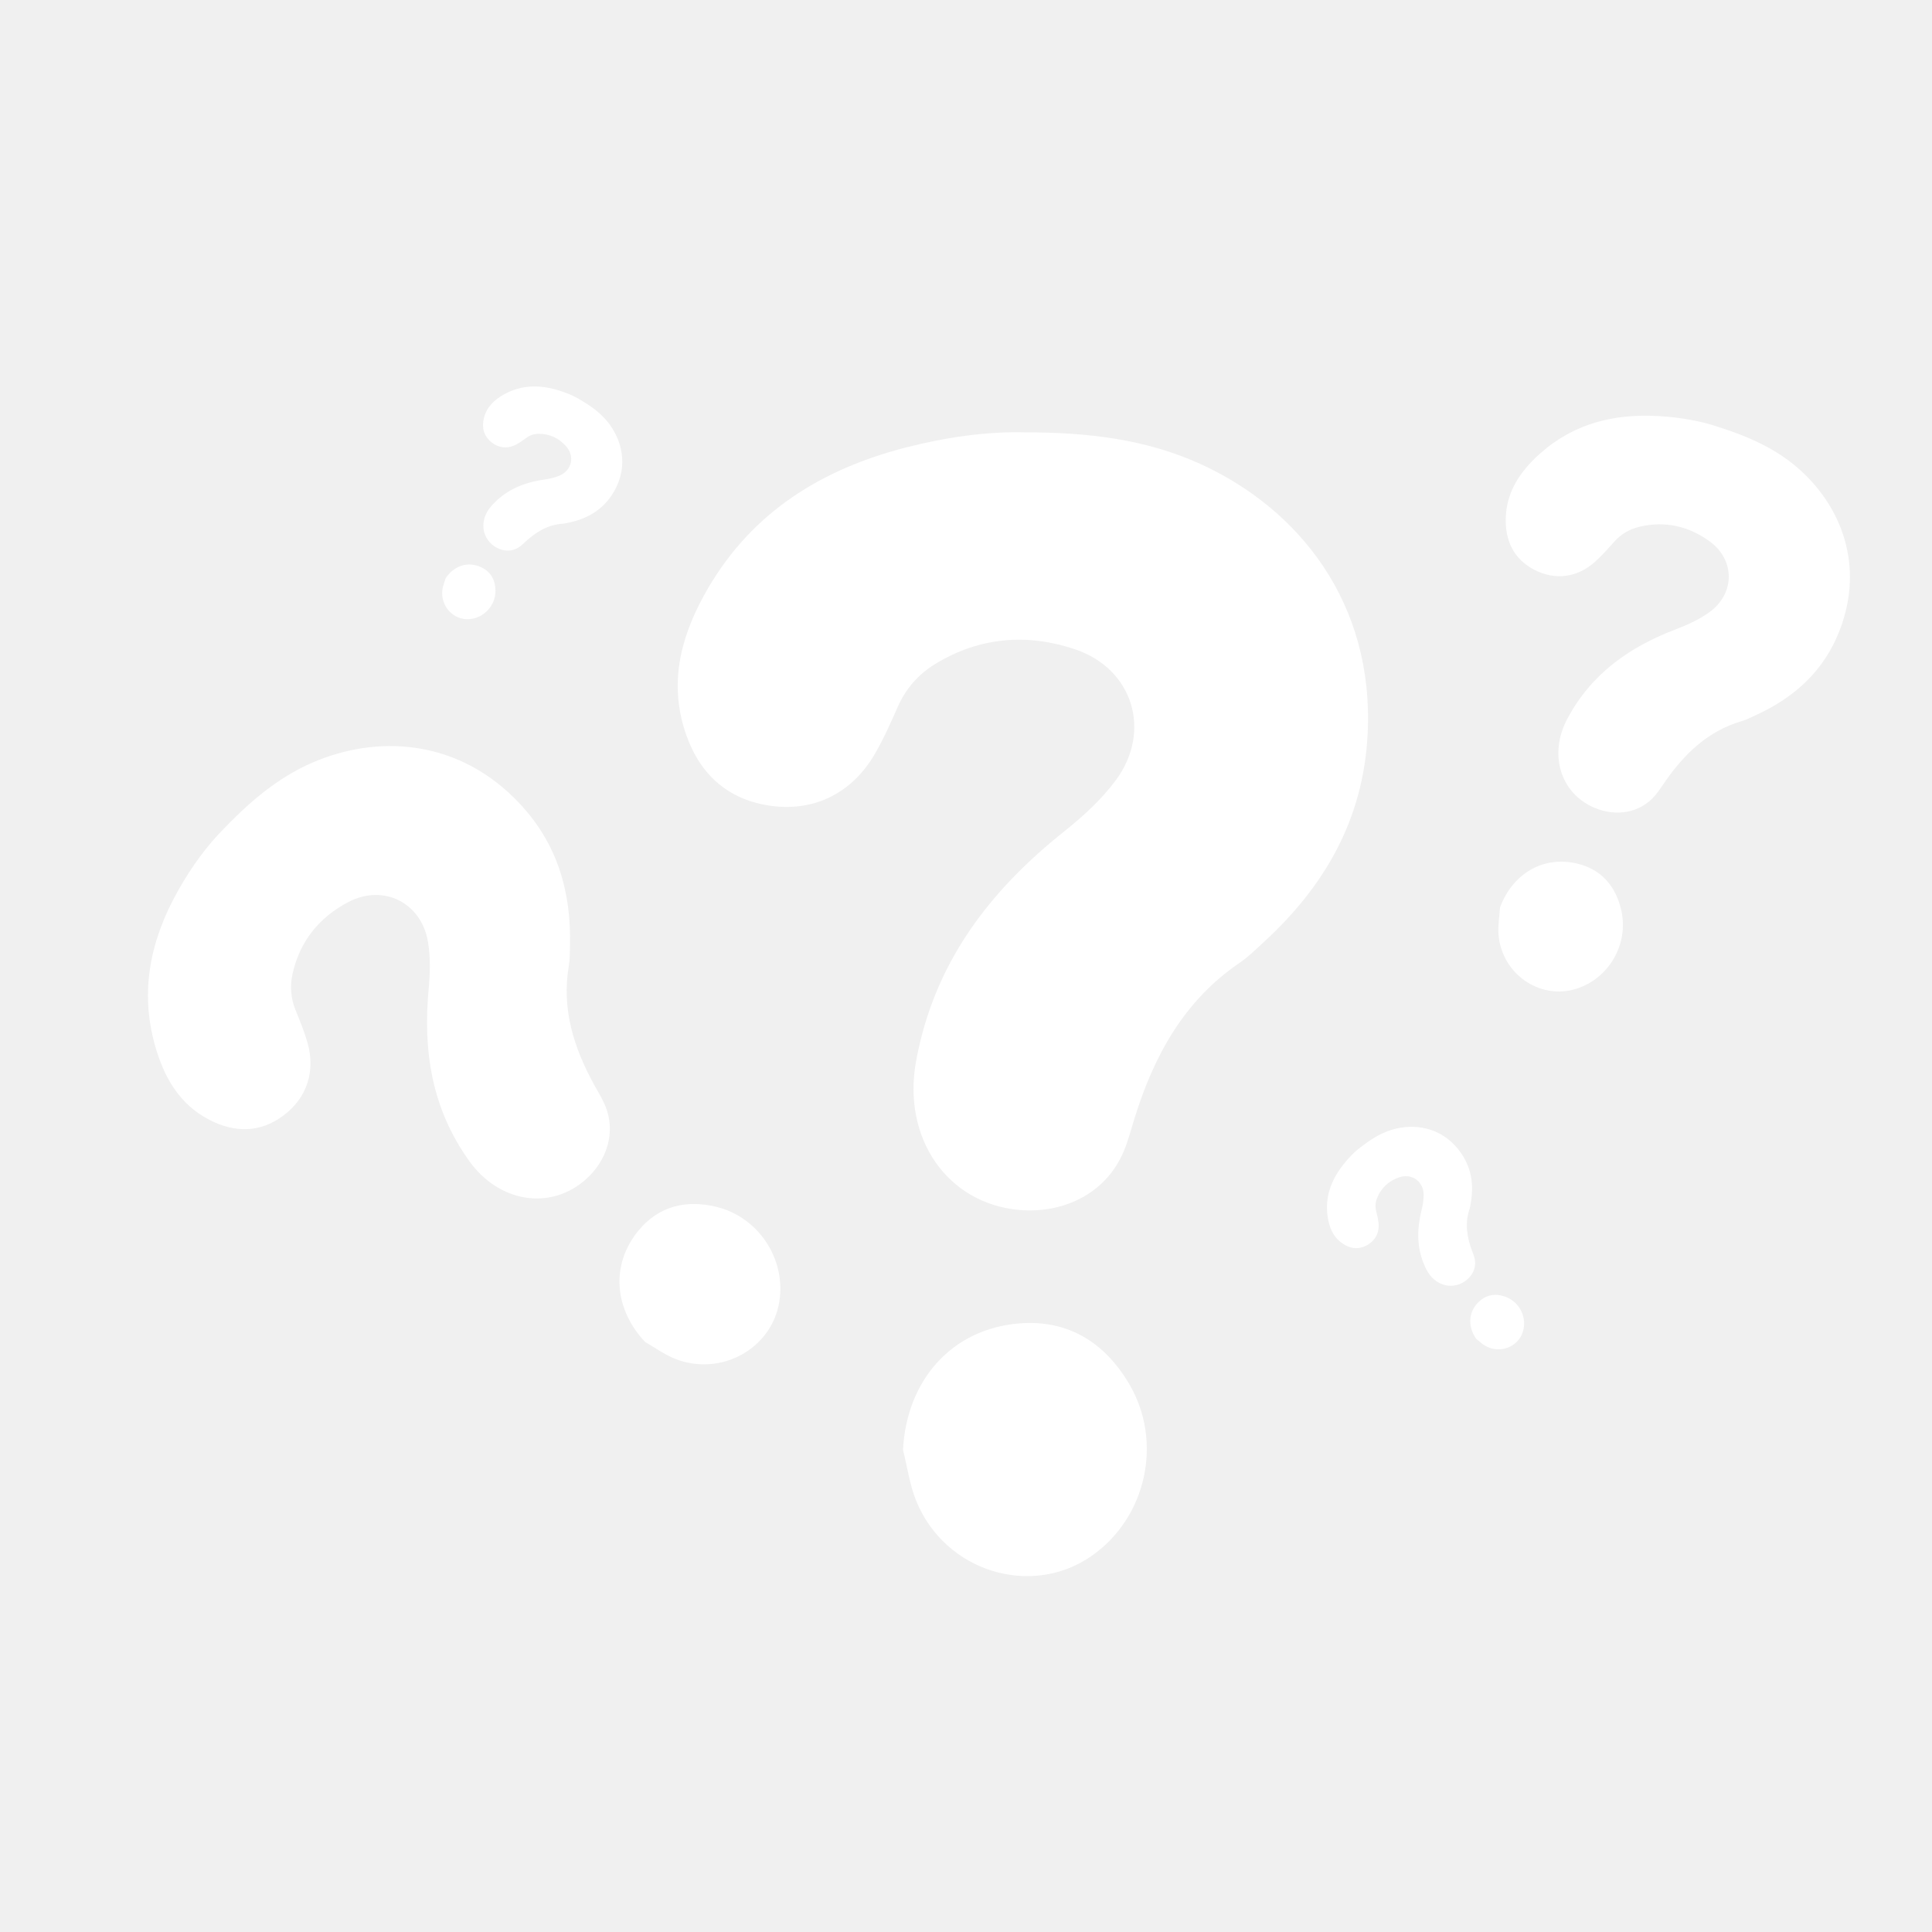
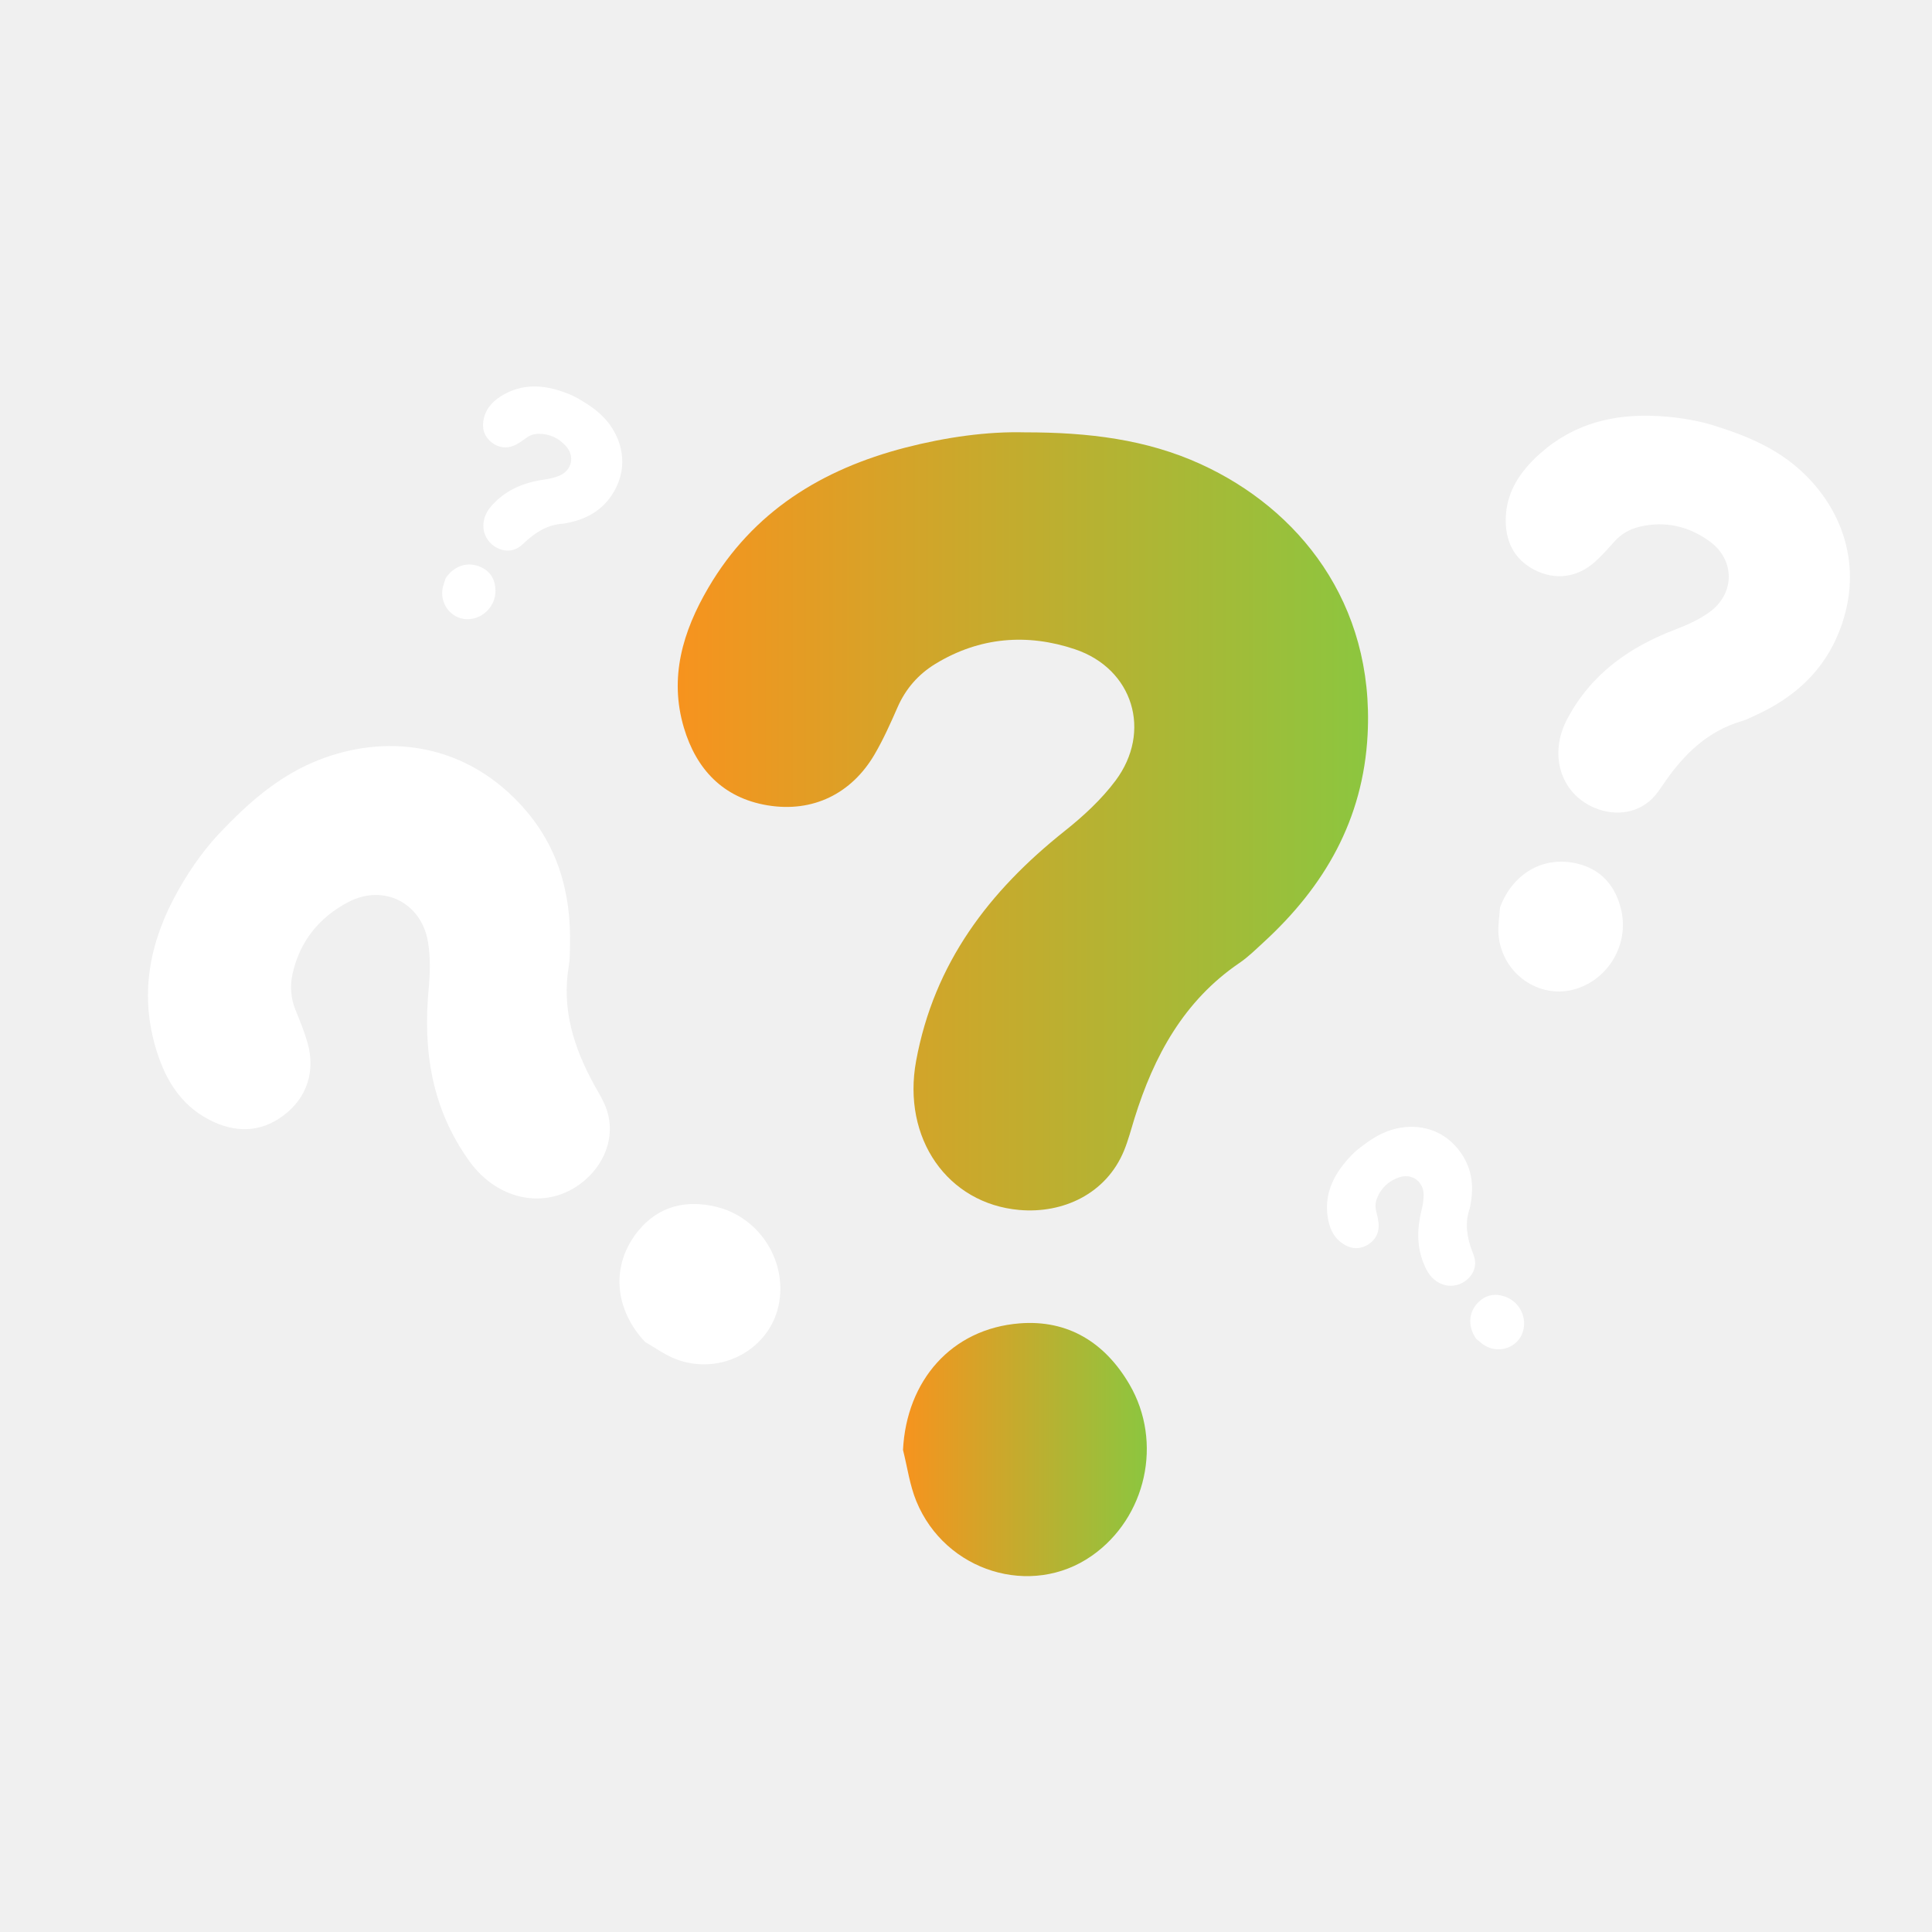
<svg xmlns="http://www.w3.org/2000/svg" version="1.1" x="0px" y="0px" viewBox="0 0 1000 1000" style="enable-background:new 0 0 1000 1000;" xml:space="preserve">
  <style type="text/css">
	.st0{fill:none;}
- 	.st1{fill:#FFFFFF;}
+ 	.st1{fill:url(#SVGID_1_);}
+ 	.st2{fill:url(#SVGID_00000149340505470448650080000009738218117359363754_);}
+ 	.st3{fill:#FFFFFF;}
</style>
  <g id="Layer_1">
    <rect id="Background" x="0" class="st0" width="1000" height="1000" />
  </g>
  <g id="Layer_2">
    <g>
      <path class="st0" d="M205.84,196.12c215.72,0,431.45,0,647.17,0c0,215.72,0,431.45,0,647.17c-215.72,0-431.45,0-647.17,0    C205.84,627.57,205.84,411.85,205.84,196.12z M530.46,223.78c-19.39-0.51-40.77,2.47-61.85,7.92    c-43.24,11.19-78.87,33.12-101.97,72.55c-13.19,22.52-20.39,46.4-12.64,72.41c6.42,21.59,20.35,36.36,43.24,40.18    c23.41,3.91,43.56-5.95,55.51-26.45c4.53-7.78,8.24-16.07,11.86-24.34c4.21-9.62,10.79-17.09,19.61-22.45    c22.83-13.91,47.51-15.85,72.24-7.52c30.11,10.14,39.95,42.55,20.96,67.98c-7.32,9.8-16.69,18.42-26.32,26.08    c-39.1,31.08-67.58,68.33-76.9,119c-7.38,40.15,16.31,73.87,53.38,77.14c22.55,1.99,44.95-8.26,54.2-30.62    c2.24-5.42,3.7-11.16,5.45-16.78c10.03-32.27,25.5-60.82,54.32-80.45c4.49-3.06,8.43-6.97,12.46-10.66    c31.6-28.97,51.57-63.48,53.88-107.46c3.6-68.54-35.93-117.02-86.36-140.06C593.45,227.43,563.44,223.76,530.46,223.78z     M467.39,750.47c2.24,8.87,3.47,18.17,6.91,26.55c14.99,36.53,59.53,50.15,90.82,28.26c28.21-19.73,36.92-58.83,19.5-88.7    c-12.64-21.65-31.78-33.58-56.81-31.61C492.5,687.73,469.21,714.56,467.39,750.47z" />
+       <linearGradient id="SVGID_1_" gradientUnits="userSpaceOnUse" x1="350.809" y1="425.115" x2="708.093" y2="425.115">
+         <stop offset="0" style="stop-color:#F7931E" />
+         <stop offset="1" style="stop-color:#8CC63F" />
+       </linearGradient>
      <path class="st1" d="M530.46,223.78c32.99-0.02,62.99,3.65,91.05,16.46c50.44,23.03,89.96,71.52,86.36,140.06    c-2.31,43.98-22.28,78.49-53.88,107.46c-4.03,3.69-7.97,7.61-12.46,10.66c-28.82,19.63-44.28,48.18-54.32,80.45    c-1.75,5.62-3.21,11.36-5.45,16.78c-9.25,22.36-31.65,32.61-54.2,30.62c-37.06-3.27-60.76-36.99-53.38-77.14    c9.32-50.67,37.8-87.91,76.9-119c9.63-7.66,19-16.28,26.32-26.08c18.99-25.43,9.14-57.84-20.96-67.98    c-24.72-8.32-49.41-6.38-72.24,7.52c-8.81,5.37-15.39,12.84-19.61,22.45c-3.62,8.26-7.32,16.56-11.86,24.34    c-11.95,20.5-32.1,30.35-55.51,26.45c-22.89-3.82-36.82-18.59-43.24-40.18c-7.74-26.01-0.55-49.89,12.64-72.41    c23.09-39.43,58.73-61.35,101.97-72.55C489.69,226.25,511.06,223.27,530.46,223.78z" />
-       <path class="st1" d="M467.39,750.47c1.83-35.91,25.11-62.73,60.41-65.5c25.03-1.96,44.17,9.96,56.81,31.61    c17.43,29.86,8.71,68.96-19.5,88.7c-31.29,21.89-75.83,8.27-90.82-28.26C470.85,768.63,469.63,759.34,467.39,750.47z" />
+       <linearGradient id="SVGID_00000047783151842237618860000016939891062410220732_" gradientUnits="userSpaceOnUse" x1="467.385" y1="750.275" x2="593.588" y2="750.275">
+         <stop offset="0" style="stop-color:#F7931E" />
+         <stop offset="1" style="stop-color:#8CC63F" />
+       </linearGradient>
+       <path style="fill:url(#SVGID_00000047783151842237618860000016939891062410220732_);" d="M467.39,750.47    c1.83-35.91,25.11-62.73,60.41-65.5c25.03-1.96,44.17,9.96,56.81,31.61c17.43,29.86,8.71,68.96-19.5,88.7    c-31.29,21.89-75.83,8.27-90.82-28.26C470.85,768.63,469.63,759.34,467.39,750.47z" />
    </g>
    <g>
      <path class="st0" d="M-42.48,567.72c96.91-100.75,193.82-201.49,290.73-302.24c100.75,96.91,201.49,193.82,302.24,290.73    C453.58,656.96,356.67,757.7,259.76,858.45C159.01,761.54,58.26,664.63-42.48,567.72z M116.26,428.55    c-8.95,8.83-17.16,20.15-24.08,32.44c-14.2,25.22-19.97,51.71-11.93,80.21c4.59,16.28,12.51,30.36,28.14,38.44    c12.97,6.7,26.12,6.83,38.19-2.14c12.34-9.18,16.79-23.02,12.58-37.8c-1.59-5.61-3.81-11.07-6.04-16.47    c-2.6-6.29-3.13-12.72-1.68-19.24c3.76-16.91,13.94-29.31,28.94-37.12c18.26-9.51,37.82,0.46,41.16,20.75    c1.29,7.82,1.1,16.07,0.35,24.01c-3.05,32.23,1.55,62.26,21.03,89.37c15.43,21.48,41.82,25.56,60,9.72    c11.06-9.64,16.34-24.71,10.05-39.07c-1.52-3.48-3.55-6.74-5.39-10.08c-10.56-19.18-16.95-39.23-13.17-61.51    c0.59-3.47,0.53-7.07,0.62-10.61c0.67-27.77-6.48-52.6-25.98-73.44c-30.39-32.47-70.79-35.79-104.2-22.58    C146.26,400.77,131.07,413.13,116.26,428.55z M333.9,694.61c5.15,2.94,10.04,6.54,15.5,8.7c23.79,9.41,50.16-5.27,53.99-29.72    c3.46-22.04-10.89-43.67-32.66-48.95c-15.79-3.82-29.96-0.24-40.29,12.33C315.88,654.69,317.95,677.62,333.9,694.61z" />
-       <path class="st1" d="M116.26,428.55c14.81-15.42,30-27.78,48.59-35.13c33.41-13.21,73.81-9.89,104.2,22.58    c19.5,20.83,26.65,45.67,25.98,73.44c-0.09,3.54-0.03,7.14-0.62,10.61c-3.78,22.28,2.61,42.33,13.17,61.51    c1.84,3.34,3.86,6.6,5.39,10.08c6.29,14.36,1.01,29.43-10.05,39.07c-18.18,15.84-44.57,11.76-60-9.72    c-19.48-27.11-24.08-57.15-21.03-89.37c0.75-7.94,0.94-16.19-0.35-24.01c-3.35-20.29-22.91-30.25-41.16-20.75    c-14.99,7.81-25.17,20.21-28.94,37.12c-1.45,6.53-0.92,12.96,1.68,19.24c2.23,5.4,4.44,10.86,6.04,16.47    c4.2,14.79-0.24,28.63-12.58,37.8c-12.07,8.97-25.22,8.84-38.19,2.14c-15.63-8.07-23.55-22.16-28.14-38.44    c-8.04-28.5-2.27-54.99,11.93-80.21C99.1,448.7,107.31,437.37,116.26,428.55z" />
-       <path class="st1" d="M333.9,694.61c-15.95-16.98-18.01-39.91-3.45-57.64c10.33-12.57,24.5-16.16,40.29-12.33    c21.78,5.27,36.12,26.91,32.66,48.95c-3.83,24.45-30.2,39.13-53.99,29.72C343.94,701.15,339.05,697.54,333.9,694.61z" />
+       <path class="st3" d="M116.26,428.55c14.81-15.42,30-27.78,48.59-35.13c33.41-13.21,73.81-9.89,104.2,22.58    c19.5,20.83,26.65,45.67,25.98,73.44c-0.09,3.54-0.03,7.14-0.62,10.61c-3.78,22.28,2.61,42.33,13.17,61.51    c1.84,3.34,3.86,6.6,5.39,10.08c6.29,14.36,1.01,29.43-10.05,39.07c-18.18,15.84-44.57,11.76-60-9.72    c-19.48-27.11-24.08-57.15-21.03-89.37c0.75-7.94,0.94-16.19-0.35-24.01c-3.35-20.29-22.91-30.25-41.16-20.75    c-14.99,7.81-25.17,20.21-28.94,37.12c-1.45,6.53-0.92,12.96,1.68,19.24c2.23,5.4,4.44,10.86,6.04,16.47    c4.2,14.79-0.24,28.63-12.58,37.8c-12.07,8.97-25.22,8.84-38.19,2.14c-15.63-8.07-23.55-22.16-28.14-38.44    c-8.04-28.5-2.27-54.99,11.93-80.21C99.1,448.7,107.31,437.37,116.26,428.55z" />
+       <path class="st3" d="M333.9,694.61c-15.95-16.98-18.01-39.91-3.45-57.64c10.33-12.57,24.5-16.16,40.29-12.33    c21.78,5.27,36.12,26.91,32.66,48.95c-3.83,24.45-30.2,39.13-53.99,29.72C343.94,701.15,339.05,697.54,333.9,694.61z" />
    </g>
    <g>
      <path class="st0" d="M735.01,156.7c105.83,33.82,211.65,67.64,317.48,101.45c-33.82,105.83-67.64,211.65-101.45,317.48    C845.2,541.82,739.38,508,633.55,474.18C667.37,368.35,701.19,262.53,735.01,156.7z M889.91,221.16    c-9.43-3.29-20.39-5.18-31.58-5.81c-22.96-1.29-43.88,3.88-61.39,19.6c-10,8.98-17.27,19.57-17.55,33.54    c-0.23,11.6,4.28,21.03,14.91,26.49c10.87,5.59,22.3,3.91,31.38-4.27c3.44-3.1,6.56-6.59,9.63-10.08    c3.57-4.06,7.97-6.69,13.14-7.94c13.38-3.24,25.79-0.33,36.62,7.63c13.18,9.69,12.93,27.13-0.37,36.63    c-5.13,3.66-11.08,6.42-17,8.67c-24.05,9.12-43.86,22.92-56.38,46.32c-9.91,18.54-3.58,38.79,14.09,46.21    c10.75,4.51,23.35,2.99,31.39-6.52c1.95-2.31,3.57-4.9,5.3-7.38c9.98-14.26,22.04-25.84,39.26-30.95c2.68-0.8,5.23-2.1,7.78-3.28    c20.04-9.26,35.25-23.06,43.28-44.27c12.51-33.06,0.72-63.04-20.41-82.24C920.24,232.82,906.1,226.32,889.91,221.16z     M776.41,469.64c-0.29,4.7-1.15,9.46-0.77,14.11c1.63,20.27,21.34,33.93,40.12,28.1c16.93-5.26,27.34-23.07,23.47-40.45    c-2.81-12.6-10.33-21.45-22.91-24.41C798.56,442.8,782.93,452.31,776.41,469.64z" />
-       <path class="st1" d="M889.91,221.16c16.19,5.16,30.33,11.66,42.08,22.35c21.13,19.21,32.92,49.19,20.41,82.24    c-8.03,21.21-23.23,35.01-43.28,44.27c-2.56,1.18-5.1,2.48-7.78,3.28c-17.22,5.11-29.28,16.69-39.26,30.95    c-1.74,2.48-3.36,5.07-5.3,7.38c-8.04,9.52-20.64,11.03-31.39,6.52c-17.67-7.41-24.01-27.67-14.09-46.21    c12.51-23.4,32.32-37.2,56.38-46.32c5.92-2.25,11.87-5,17-8.67c13.3-9.5,13.55-26.94,0.37-36.63    c-10.82-7.96-23.24-10.88-36.62-7.63c-5.16,1.25-9.56,3.88-13.14,7.94c-3.07,3.49-6.19,6.98-9.63,10.08    c-9.08,8.18-20.5,9.86-31.38,4.27c-10.63-5.46-15.15-14.89-14.91-26.49c0.28-13.97,7.55-24.56,17.55-33.54    c17.51-15.72,38.43-20.89,61.39-19.6C869.52,215.98,880.48,217.87,889.91,221.16z" />
-       <path class="st1" d="M776.41,469.64c6.52-17.33,22.15-26.84,39.9-22.66c12.59,2.96,20.11,11.81,22.91,24.41    c3.87,17.38-6.54,35.2-23.47,40.45c-18.78,5.83-38.49-7.83-40.12-28.1C775.26,479.1,776.12,474.35,776.41,469.64z" />
+       <path class="st3" d="M889.91,221.16c16.19,5.16,30.33,11.66,42.08,22.35c21.13,19.21,32.92,49.19,20.41,82.24    c-8.03,21.21-23.23,35.01-43.28,44.27c-2.56,1.18-5.1,2.48-7.78,3.28c-17.22,5.11-29.28,16.69-39.26,30.95    c-1.74,2.48-3.36,5.07-5.3,7.38c-8.04,9.52-20.64,11.03-31.39,6.52c-17.67-7.41-24.01-27.67-14.09-46.21    c12.51-23.4,32.32-37.2,56.38-46.32c5.92-2.25,11.87-5,17-8.67c13.3-9.5,13.55-26.94,0.37-36.63    c-10.82-7.96-23.24-10.88-36.62-7.63c-5.16,1.25-9.56,3.88-13.14,7.94c-3.07,3.49-6.19,6.98-9.63,10.08    c-9.08,8.18-20.5,9.86-31.38,4.27c-10.63-5.46-15.15-14.89-14.91-26.49c0.28-13.97,7.55-24.56,17.55-33.54    c17.51-15.72,38.43-20.89,61.39-19.6C869.52,215.98,880.48,217.87,889.91,221.16z" />
+       <path class="st3" d="M776.41,469.64c6.52-17.33,22.15-26.84,39.9-22.66c12.59,2.96,20.11,11.81,22.91,24.41    c3.87,17.38-6.54,35.2-23.47,40.45c-18.78,5.83-38.49-7.83-40.12-28.1C775.26,479.1,776.12,474.35,776.41,469.64z" />
    </g>
    <g>
      <path class="st0" d="M242.46,166.07c40.65,23.78,81.3,47.56,121.95,71.35c-23.78,40.65-47.56,81.3-71.35,121.95    c-40.65-23.78-81.3-47.56-121.95-71.35C194.9,247.37,218.68,206.72,242.46,166.07z M300.58,207.07c-3.6-2.24-7.95-4.03-12.53-5.33    c-9.38-2.66-18.51-2.45-27.21,2.43c-4.97,2.79-8.96,6.5-10.37,12.25c-1.17,4.78-0.17,9.09,3.72,12.34    c3.98,3.32,8.86,3.68,13.37,1.14c1.71-0.97,3.32-2.12,4.92-3.28c1.85-1.35,3.92-2.03,6.17-2.07c5.84-0.1,10.7,2.25,14.44,6.55    c4.56,5.23,2.84,12.42-3.54,15.12c-2.46,1.04-5.18,1.63-7.83,2.01c-10.79,1.55-20.27,5.42-27.61,13.95    c-5.82,6.75-5.07,15.72,1.55,20.42c4.03,2.86,9.38,3.4,13.59,0.21c1.02-0.77,1.93-1.7,2.88-2.56c5.45-4.97,11.51-8.65,19.1-9.17    c1.18-0.08,2.36-0.38,3.52-0.64c9.15-1.97,16.72-6.28,22-14.31c8.23-12.52,6.13-26.01-0.83-35.91    C312.05,214.7,306.8,210.7,300.58,207.07z M230.63,299.36c-0.56,1.92-1.35,3.81-1.62,5.76c-1.2,8.54,5.69,16.01,14,15.34    c7.49-0.61,13.44-7.02,13.45-14.56c0.01-5.47-2.29-9.83-7.22-12.22C242.28,290.31,234.93,292.79,230.63,299.36z" />
-       <path class="st1" d="M300.58,207.07c6.22,3.63,11.47,7.63,15.34,13.14c6.96,9.9,9.07,23.39,0.83,35.91    c-5.28,8.03-12.85,12.33-22,14.31c-1.17,0.25-2.34,0.55-3.52,0.64c-7.6,0.52-13.66,4.2-19.1,9.17c-0.95,0.87-1.86,1.79-2.88,2.56    c-4.21,3.19-9.56,2.66-13.59-0.21c-6.62-4.7-7.37-13.67-1.55-20.42c7.34-8.52,16.81-12.4,27.61-13.95    c2.66-0.38,5.38-0.97,7.83-2.01c6.38-2.7,8.1-9.89,3.54-15.12c-3.74-4.29-8.61-6.65-14.44-6.55c-2.25,0.04-4.32,0.72-6.17,2.07    c-1.59,1.16-3.21,2.31-4.92,3.28c-4.51,2.54-9.39,2.18-13.37-1.14c-3.89-3.24-4.89-7.56-3.72-12.34    c1.41-5.76,5.4-9.46,10.37-12.25c8.7-4.88,17.83-5.09,27.21-2.43C292.62,203.04,296.98,204.83,300.58,207.07z" />
-       <path class="st1" d="M230.63,299.36c4.3-6.57,11.65-9.05,18.6-5.68c4.93,2.39,7.23,6.75,7.22,12.22    c-0.01,7.55-5.96,13.95-13.45,14.56c-8.31,0.68-15.2-6.8-14-15.34C229.28,303.16,230.08,301.28,230.63,299.36z" />
+       <path class="st3" d="M300.58,207.07c6.22,3.63,11.47,7.63,15.34,13.14c6.96,9.9,9.07,23.39,0.83,35.91    c-5.28,8.03-12.85,12.33-22,14.31c-1.17,0.25-2.34,0.55-3.52,0.64c-7.6,0.52-13.66,4.2-19.1,9.17c-0.95,0.87-1.86,1.79-2.88,2.56    c-4.21,3.19-9.56,2.66-13.59-0.21c-6.62-4.7-7.37-13.67-1.55-20.42c7.34-8.52,16.81-12.4,27.61-13.95    c2.66-0.38,5.38-0.97,7.83-2.01c6.38-2.7,8.1-9.89,3.54-15.12c-3.74-4.29-8.61-6.65-14.44-6.55c-2.25,0.04-4.32,0.72-6.17,2.07    c-1.59,1.16-3.21,2.31-4.92,3.28c-4.51,2.54-9.39,2.18-13.37-1.14c-3.89-3.24-4.89-7.56-3.72-12.34    c1.41-5.76,5.4-9.46,10.37-12.25c8.7-4.88,17.83-5.09,27.21-2.43C292.62,203.04,296.98,204.83,300.58,207.07z" />
+       <path class="st3" d="M230.63,299.36c4.3-6.57,11.65-9.05,18.6-5.68c4.93,2.39,7.23,6.75,7.22,12.22    c-0.01,7.55-5.96,13.95-13.45,14.56c-8.31,0.68-15.2-6.8-14-15.34C229.28,303.16,230.08,301.28,230.63,299.36z" />
    </g>
    <g>
      <path class="st0" d="M644.91,631.93c37.3-28.75,74.6-57.51,111.89-86.26c28.75,37.3,57.51,74.6,86.26,111.89    c-37.3,28.75-74.6,57.51-111.89,86.26C702.42,706.53,673.67,669.23,644.91,631.93z M704.72,593.45c-3.42,2.5-6.72,5.86-9.64,9.61    c-5.98,7.7-9.22,16.24-7.96,26.13c0.72,5.65,2.66,10.74,7.47,14.21c3.99,2.88,8.36,3.57,12.83,1.18    c4.57-2.44,6.74-6.83,6.07-11.97c-0.25-1.95-0.72-3.88-1.19-5.79c-0.55-2.22-0.41-4.39,0.4-6.5c2.09-5.45,6.1-9.07,11.49-10.93    c6.56-2.26,12.58,2.03,12.69,8.96c0.04,2.67-0.43,5.41-1.08,8.02c-2.62,10.59-2.58,20.82,2.57,30.82    c4.07,7.92,12.67,10.6,19.51,6.22c4.16-2.66,6.67-7.42,5.29-12.52c-0.33-1.24-0.85-2.42-1.29-3.63    c-2.57-6.92-3.7-13.91-1.33-21.15c0.37-1.13,0.53-2.33,0.73-3.5c1.6-9.22,0.45-17.85-5.01-25.76    c-8.51-12.33-21.81-15.44-33.6-12.7C716.1,585.68,710.42,589.05,704.72,593.45z M764.02,692.91c1.57,1.24,3.02,2.68,4.73,3.67    c7.46,4.32,16.98,0.74,19.47-7.22c2.25-7.17-1.46-15.09-8.45-17.93c-5.07-2.06-9.97-1.57-14.04,2.11    C760,678.72,759.55,686.46,764.02,692.91z" />
-       <path class="st1" d="M704.72,593.45c5.7-4.4,11.38-7.77,17.94-9.29c11.79-2.74,25.09,0.37,33.6,12.7    c5.46,7.91,6.61,16.54,5.01,25.76c-0.2,1.18-0.36,2.38-0.73,3.5c-2.37,7.24-1.23,14.23,1.33,21.15c0.45,1.2,0.96,2.39,1.29,3.63    c1.38,5.1-1.13,9.86-5.29,12.52c-6.84,4.38-15.44,1.7-19.51-6.22c-5.14-10-5.18-20.24-2.57-30.82c0.64-2.61,1.12-5.35,1.08-8.02    c-0.11-6.93-6.13-11.22-12.69-8.96c-5.38,1.86-9.39,5.48-11.49,10.93c-0.81,2.1-0.95,4.27-0.4,6.5c0.48,1.91,0.94,3.84,1.19,5.79    c0.67,5.14-1.5,9.53-6.07,11.97c-4.47,2.39-8.84,1.69-12.83-1.18c-4.81-3.47-6.74-8.55-7.47-14.21    c-1.26-9.9,1.98-18.44,7.96-26.13C698,599.31,701.3,595.94,704.72,593.45z" />
-       <path class="st1" d="M764.02,692.91c-4.47-6.45-4.02-14.19,1.71-19.38c4.07-3.68,8.97-4.17,14.04-2.11    c6.99,2.84,10.7,10.76,8.45,17.93c-2.49,7.96-12.01,11.54-19.47,7.22C767.04,695.59,765.59,694.15,764.02,692.91z" />
+       <path class="st3" d="M704.72,593.45c5.7-4.4,11.38-7.77,17.94-9.29c11.79-2.74,25.09,0.37,33.6,12.7    c5.46,7.91,6.61,16.54,5.01,25.76c-0.2,1.18-0.36,2.38-0.73,3.5c-2.37,7.24-1.23,14.23,1.33,21.15c0.45,1.2,0.96,2.39,1.29,3.63    c1.38,5.1-1.13,9.86-5.29,12.52c-6.84,4.38-15.44,1.7-19.51-6.22c-5.14-10-5.18-20.24-2.57-30.82c0.64-2.61,1.12-5.35,1.08-8.02    c-0.11-6.93-6.13-11.22-12.69-8.96c-5.38,1.86-9.39,5.48-11.49,10.93c-0.81,2.1-0.95,4.27-0.4,6.5c0.48,1.91,0.94,3.84,1.19,5.79    c0.67,5.14-1.5,9.53-6.07,11.97c-4.47,2.39-8.84,1.69-12.83-1.18c-4.81-3.47-6.74-8.55-7.47-14.21    c-1.26-9.9,1.98-18.44,7.96-26.13C698,599.31,701.3,595.94,704.72,593.45z" />
+       <path class="st3" d="M764.02,692.91c-4.47-6.45-4.02-14.19,1.71-19.38c4.07-3.68,8.97-4.17,14.04-2.11    c6.99,2.84,10.7,10.76,8.45,17.93c-2.49,7.96-12.01,11.54-19.47,7.22C767.04,695.59,765.59,694.15,764.02,692.91z" />
    </g>
  </g>
</svg>
